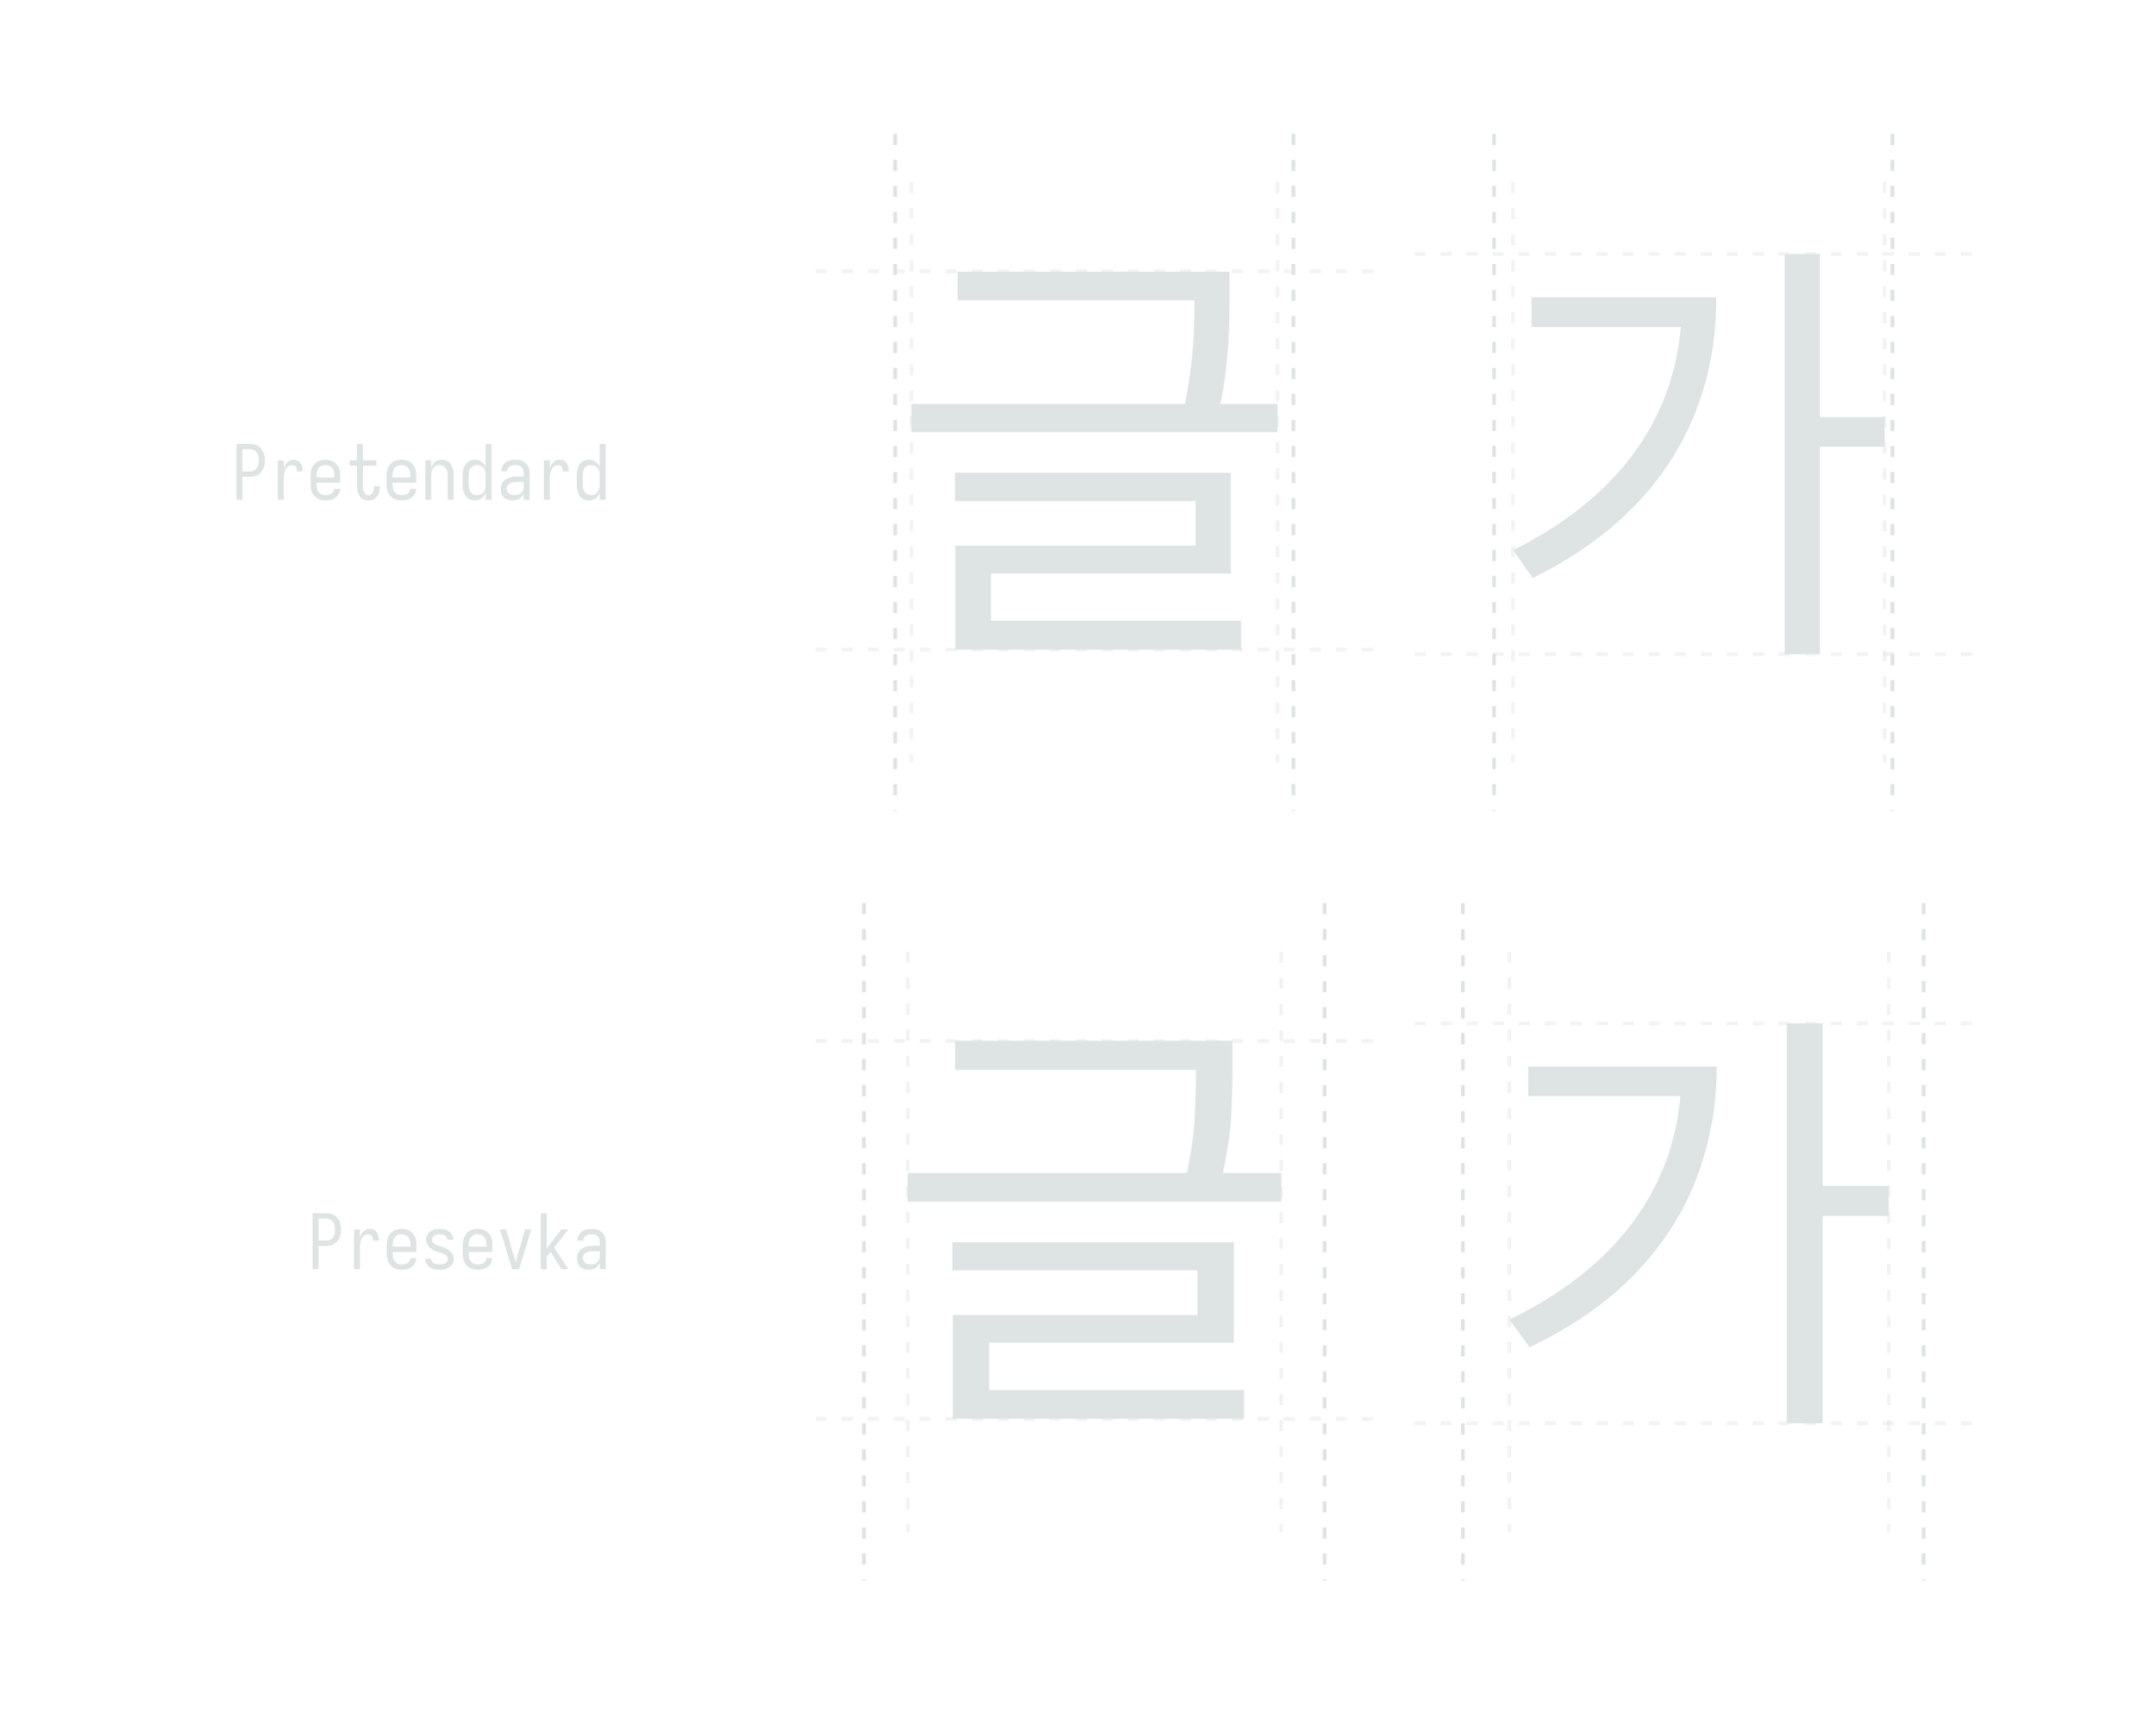
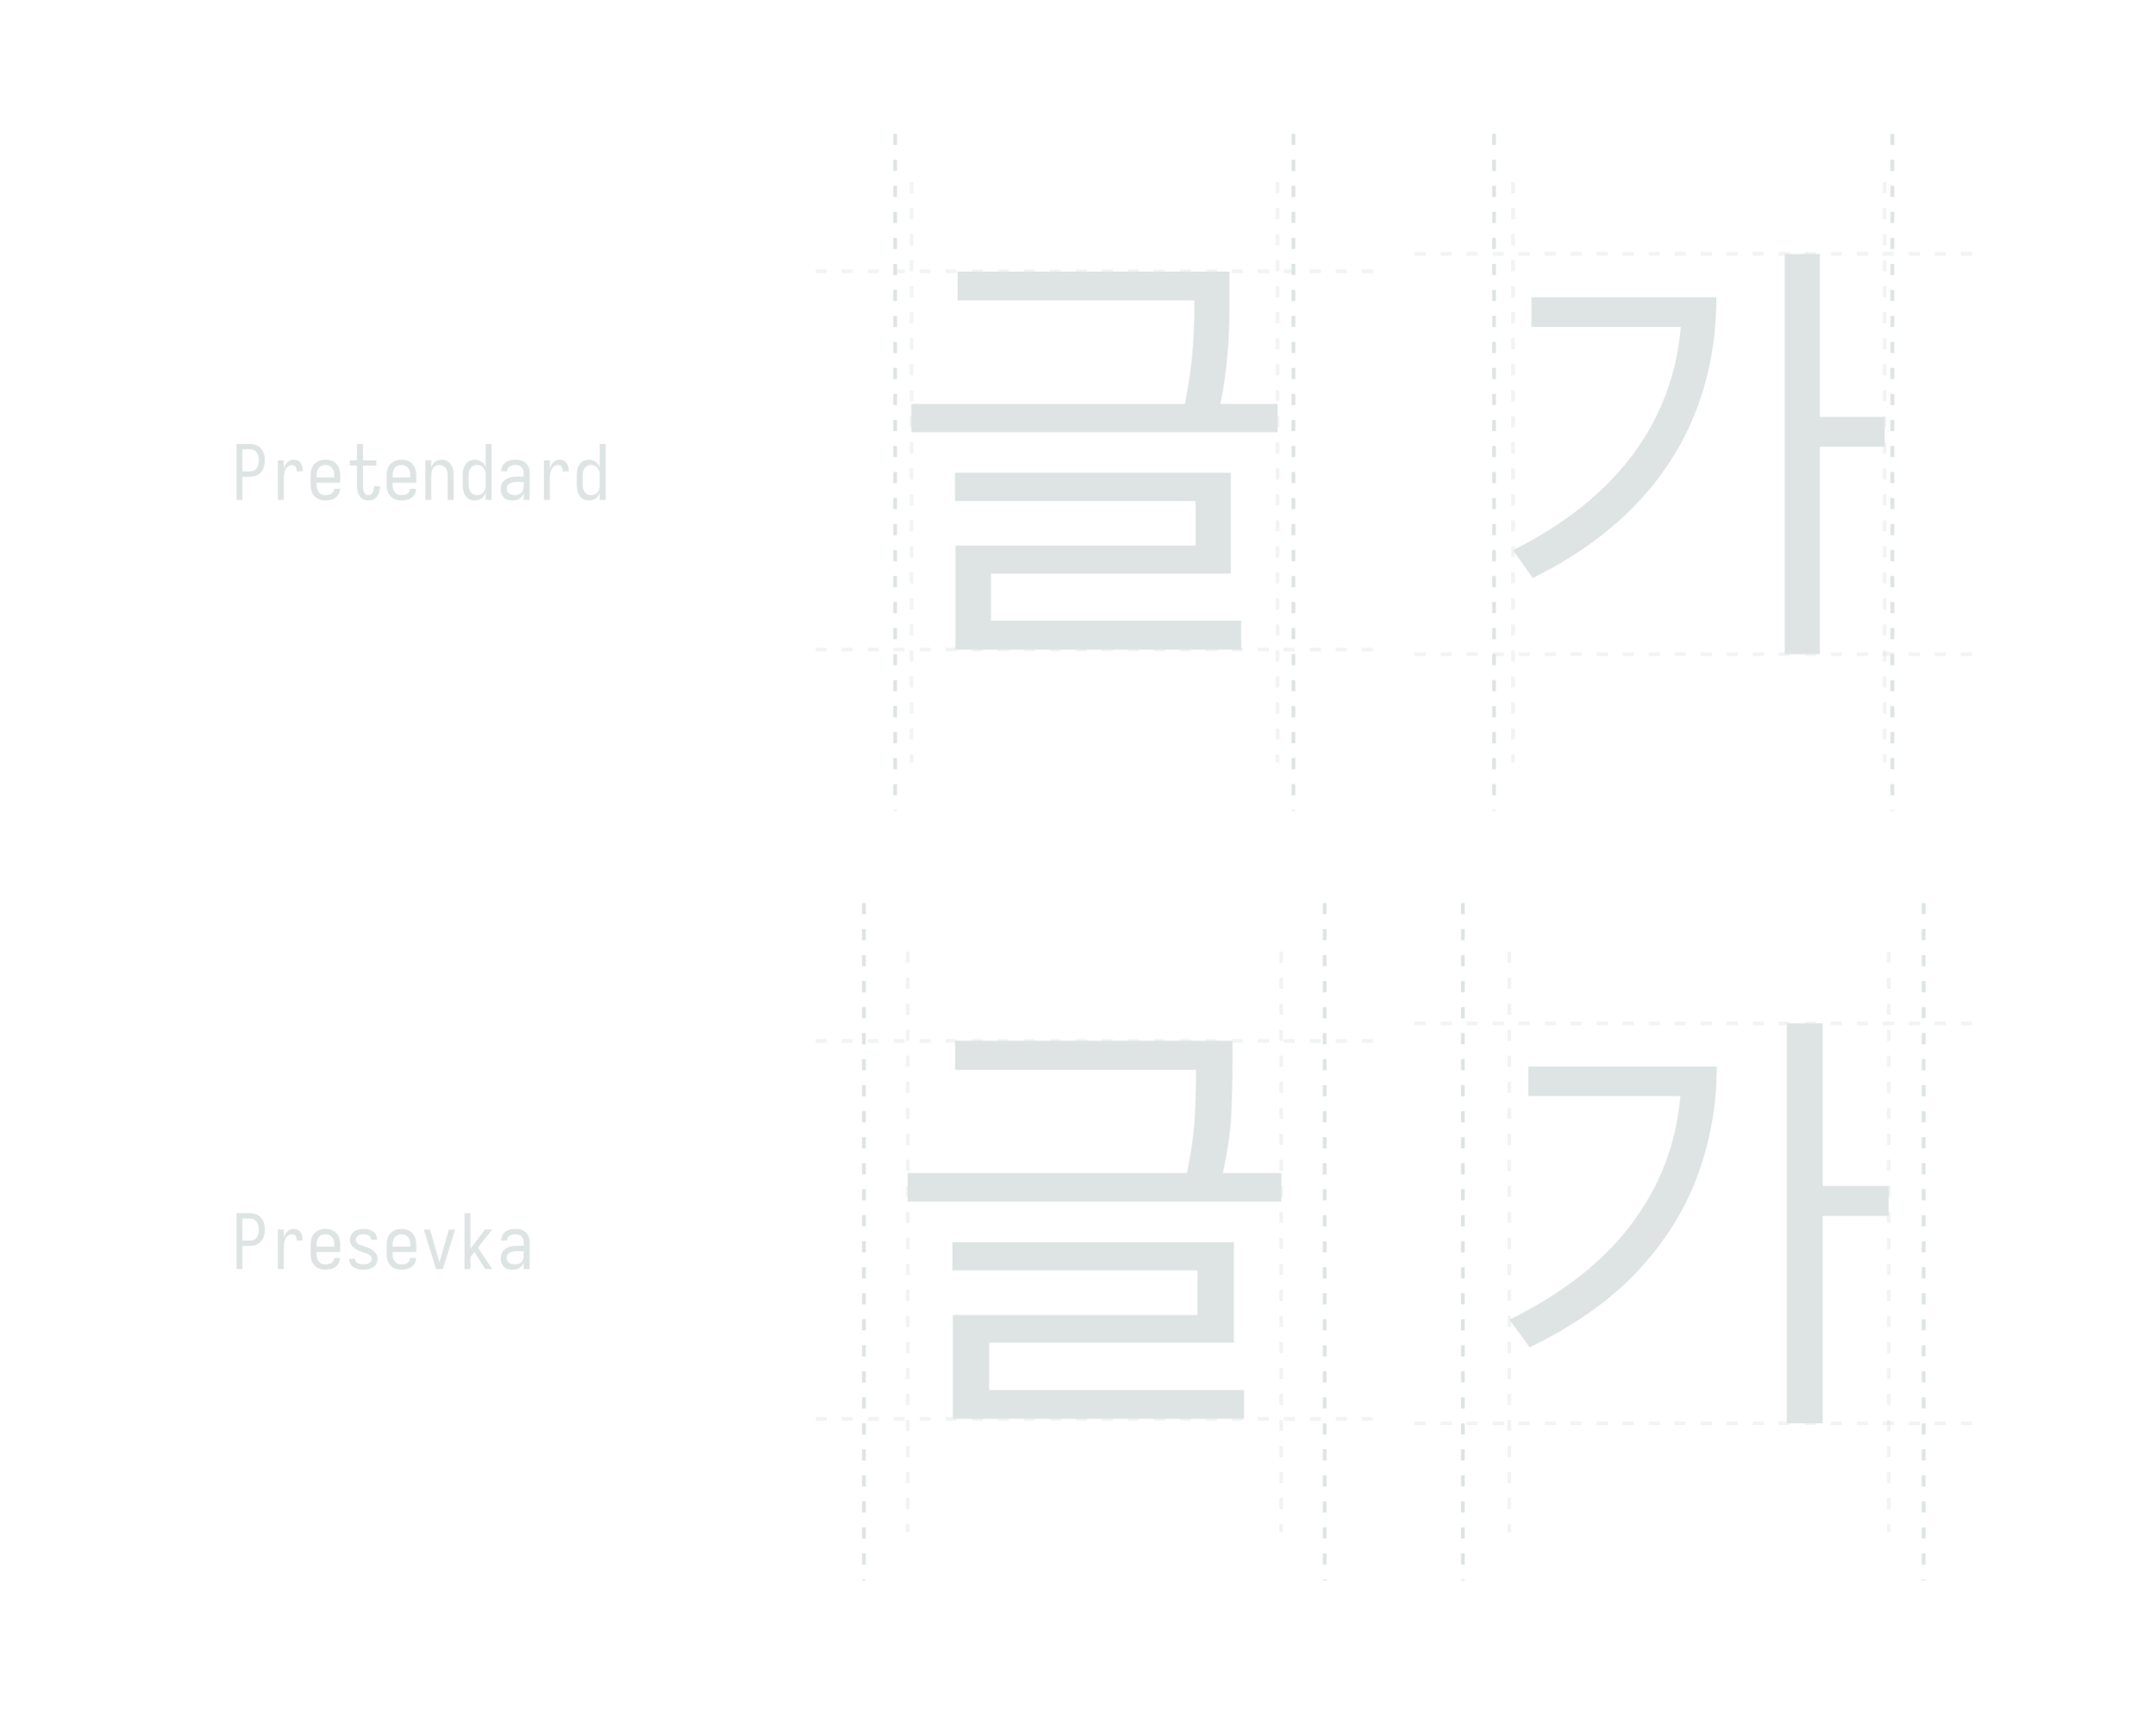
<svg xmlns="http://www.w3.org/2000/svg" width="580" height="461" viewBox="0 0 580 461" role="img" aria-label="Pretendard와 Presevka의 한글 칸 비교">
  <g transform="translate(240.9 166.2) scale(0.06055 -0.06055)">
    <path fill="#dee4e3" d="M1486.0 1538H278.0V1410H1330.0C1330.0 1294 1328.0 1148 1288.0 950H72.0V824H1700.0V950H1446.0C1486.0 1151 1486.0 1303 1486.0 1424ZM1492.0 644H266.0V518H1336.0V320H268.0V-142H1538.0V-14H426.0V196H1492.0Z" />
  </g>
  <line x1="219.5" y1="73.0" x2="369.5" y2="73.0" stroke="#dee4e3" stroke-width="1" stroke-opacity="0.42" stroke-dasharray="3 4" />
  <line x1="219.5" y1="174.8" x2="369.5" y2="174.8" stroke="#dee4e3" stroke-width="1" stroke-opacity="0.42" stroke-dasharray="3 4" />
  <line x1="245.3" y1="49.0" x2="245.3" y2="205.2" stroke="#dee4e3" stroke-width="1" stroke-opacity="0.42" stroke-dasharray="3 4" />
  <line x1="343.8" y1="49.0" x2="343.8" y2="205.2" stroke="#dee4e3" stroke-width="1" stroke-opacity="0.42" stroke-dasharray="3 4" />
  <line x1="240.9" y1="36.0" x2="240.9" y2="218.2" stroke="#dee4e3" stroke-width="1" stroke-dasharray="3 4" />
  <line x1="348.1" y1="36.0" x2="348.1" y2="218.2" stroke="#dee4e3" stroke-width="1" stroke-dasharray="3 4" />
  <g transform="translate(402.1 166.2) scale(0.06055 -0.06055)">
    <path fill="#dee4e3" d="M1448.0 1616H1292.0V-162H1448.0V760H1736.0V892H1448.0ZM988.0 1424H166.0V1292H830.0C794.0 871 544.0 529 84.0 300L172.0 176C752.0 462 988.0 920 988.0 1424Z" />
  </g>
  <line x1="380.7" y1="68.3" x2="530.7" y2="68.3" stroke="#dee4e3" stroke-width="1" stroke-opacity="0.42" stroke-dasharray="3 4" />
  <line x1="380.7" y1="176.0" x2="530.7" y2="176.0" stroke="#dee4e3" stroke-width="1" stroke-opacity="0.42" stroke-dasharray="3 4" />
  <line x1="407.2" y1="49.0" x2="407.2" y2="205.2" stroke="#dee4e3" stroke-width="1" stroke-opacity="0.42" stroke-dasharray="3 4" />
  <line x1="507.2" y1="49.0" x2="507.2" y2="205.2" stroke="#dee4e3" stroke-width="1" stroke-opacity="0.42" stroke-dasharray="3 4" />
  <line x1="402.1" y1="36.0" x2="402.1" y2="218.2" stroke="#dee4e3" stroke-width="1" stroke-dasharray="3 4" />
  <line x1="509.3" y1="36.0" x2="509.3" y2="218.2" stroke="#dee4e3" stroke-width="1" stroke-dasharray="3 4" />
  <g transform="translate(62.0 134.5) scale(0.02046 -0.02046)">
    <path fill="#dee4e3" d="M80.0 0V735H256.0Q283.0 735 310.5 729.5Q338.0 724 362.0 710.0Q386.0 696 404.0 674.5Q422.0 653 433.0 627.5Q444.0 602 448.0 574.5Q452.0 547 452.0 520Q452.0 492 448.0 464.5Q444.0 437 433.0 411.5Q422.0 386 404.0 364.5Q386.0 343 362.0 329.0Q338.0 315 310.5 309.5Q283.0 304 256.0 304H158.0V0ZM158.0 374H256.0Q274.0 374 291.0 378.5Q308.0 383 322.5 393.0Q337.0 403 347.5 418.0Q358.0 433 364.0 449.5Q370.0 466 372.0 484.0Q374.0 502 374.0 520Q374.0 537 372.0 555.0Q370.0 573 364.0 589.5Q358.0 606 347.5 621.0Q337.0 636 322.5 646.0Q308.0 656 291.0 660.5Q274.0 665 256.0 665H158.0ZM624.0 0V520H702.0V408Q708.0 431 718.5 452.5Q729.0 474 745.0 491.5Q761.0 509 783.0 518.5Q805.0 528 829.0 528Q848.0 528 866.0 523.5Q884.0 519 899.5 508.5Q915.0 498 925.0 482.0Q935.0 466 941.0 448.5Q947.0 431 949.0 412.5Q951.0 394 951.0 375H873.0Q873.0 390 870.5 404.5Q868.0 419 860.5 432.0Q853.0 445 839.5 451.5Q826.0 458 811.0 458Q791.0 458 772.5 449.5Q754.0 441 741.5 426.0Q729.0 411 721.0 392.5Q713.0 374 709.0 354.5Q705.0 335 703.5 315.0Q702.0 295 702.0 276V0ZM1250.0 -8Q1223.0 -8 1196.5 -2.5Q1170.0 3 1146.5 16.0Q1123.0 29 1104.5 49.5Q1086.0 70 1075.0 94.5Q1064.0 119 1060.0 146.0Q1056.0 173 1056.0 200V320Q1056.0 347 1060.0 374.0Q1064.0 401 1075.0 425.5Q1086.0 450 1104.5 470.5Q1123.0 491 1146.5 504.0Q1170.0 517 1196.5 522.5Q1223.0 528 1250.0 528Q1277.0 528 1303.5 522.5Q1330.0 517 1353.5 504.0Q1377.0 491 1395.5 470.5Q1414.0 450 1425.0 425.5Q1436.0 401 1440.0 374.0Q1444.0 347 1444.0 320V225H1134.0V200Q1134.0 183 1136.0 166.0Q1138.0 149 1144.0 133.0Q1150.0 117 1160.5 103.0Q1171.0 89 1185.0 79.5Q1199.0 70 1216.0 66.0Q1233.0 62 1250.0 62Q1270.0 62 1289.5 65.5Q1309.0 69 1326.0 79.5Q1343.0 90 1353.5 107.5Q1364.0 125 1364.0 145H1442.0Q1442.0 122 1434.5 100.0Q1427.0 78 1413.5 59.5Q1400.0 41 1381.0 27.5Q1362.0 14 1340.5 6.0Q1319.0 -2 1296.0 -5.0Q1273.0 -8 1250.0 -8ZM1366.0 295V320Q1366.0 337 1364.0 354.0Q1362.0 371 1356.0 387.0Q1350.0 403 1339.5 417.0Q1329.0 431 1315.0 440.5Q1301.0 450 1284.0 454.0Q1267.0 458 1250.0 458Q1233.0 458 1216.0 454.0Q1199.0 450 1185.0 440.5Q1171.0 431 1160.5 417.0Q1150.0 403 1144.0 387.0Q1138.0 371 1136.0 354.0Q1134.0 337 1134.0 320V295ZM1816.0 -8Q1794.0 -8 1771.5 -2.0Q1749.0 4 1730.5 17.0Q1712.0 30 1699.5 49.0Q1687.0 68 1679.5 89.5Q1672.0 111 1669.0 133.5Q1666.0 156 1666.0 179V450H1570.0V520H1666.0V735H1744.0V520H1920.0V450H1744.0V179Q1744.0 166 1745.0 153.0Q1746.0 140 1749.0 127.5Q1752.0 115 1757.0 103.5Q1762.0 92 1770.5 82.0Q1779.0 72 1791.0 67.0Q1803.0 62 1816.0 62Q1829.0 62 1840.5 67.0Q1852.0 72 1860.5 81.0Q1869.0 90 1874.5 101.5Q1880.0 113 1883.0 125.0Q1886.0 137 1887.5 149.5Q1889.0 162 1889.0 174V180H1967.0V171Q1967.0 149 1963.0 127.0Q1959.0 105 1951.5 84.5Q1944.0 64 1931.0 46.0Q1918.0 28 1900.0 15.5Q1882.0 3 1860.0 -2.5Q1838.0 -8 1816.0 -8ZM2250.0 -8Q2223.0 -8 2196.5 -2.5Q2170.0 3 2146.5 16.0Q2123.0 29 2104.5 49.5Q2086.0 70 2075.0 94.5Q2064.0 119 2060.0 146.0Q2056.0 173 2056.0 200V320Q2056.0 347 2060.0 374.0Q2064.0 401 2075.0 425.5Q2086.0 450 2104.5 470.5Q2123.0 491 2146.5 504.0Q2170.0 517 2196.5 522.5Q2223.0 528 2250.0 528Q2277.0 528 2303.5 522.5Q2330.0 517 2353.5 504.0Q2377.0 491 2395.5 470.5Q2414.0 450 2425.0 425.5Q2436.0 401 2440.0 374.0Q2444.0 347 2444.0 320V225H2134.0V200Q2134.0 183 2136.0 166.0Q2138.0 149 2144.0 133.0Q2150.0 117 2160.5 103.0Q2171.0 89 2185.0 79.5Q2199.0 70 2216.0 66.0Q2233.0 62 2250.0 62Q2270.0 62 2289.5 65.5Q2309.0 69 2326.0 79.5Q2343.0 90 2353.5 107.5Q2364.0 125 2364.0 145H2442.0Q2442.0 122 2434.5 100.0Q2427.0 78 2413.5 59.5Q2400.0 41 2381.0 27.5Q2362.0 14 2340.5 6.0Q2319.0 -2 2296.0 -5.0Q2273.0 -8 2250.0 -8ZM2366.0 295V320Q2366.0 337 2364.0 354.0Q2362.0 371 2356.0 387.0Q2350.0 403 2339.5 417.0Q2329.0 431 2315.0 440.5Q2301.0 450 2284.0 454.0Q2267.0 458 2250.0 458Q2233.0 458 2216.0 454.0Q2199.0 450 2185.0 440.5Q2171.0 431 2160.5 417.0Q2150.0 403 2144.0 387.0Q2138.0 371 2136.0 354.0Q2134.0 337 2134.0 320V295ZM2564.0 0V520H2642.0V425Q2650.0 447 2662.5 467.0Q2675.0 487 2693.5 501.0Q2712.0 515 2735.0 521.5Q2758.0 528 2781.0 528Q2806.0 528 2829.5 521.0Q2853.0 514 2872.0 498.0Q2891.0 482 2903.5 461.0Q2916.0 440 2923.5 416.5Q2931.0 393 2933.5 368.5Q2936.0 344 2936.0 320V0H2858.0V320Q2858.0 337 2856.0 353.5Q2854.0 370 2849.0 385.5Q2844.0 401 2834.5 415.0Q2825.0 429 2812.0 439.0Q2799.0 449 2783.0 453.5Q2767.0 458 2750.0 458Q2733.0 458 2717.0 453.5Q2701.0 449 2688.0 439.0Q2675.0 429 2665.5 415.0Q2656.0 401 2651.0 385.5Q2646.0 370 2644.0 353.5Q2642.0 337 2642.0 320V0ZM3436.0 0H3358.0V96Q3350.0 73 3336.5 53.0Q3323.0 33 3304.0 19.0Q3285.0 5 3262.0 -1.5Q3239.0 -8 3215.0 -8Q3190.0 -8 3166.0 -1.0Q3142.0 6 3122.5 21.5Q3103.0 37 3090.0 58.0Q3077.0 79 3069.0 102.5Q3061.0 126 3058.5 150.5Q3056.0 175 3056.0 200V320Q3056.0 345 3058.5 369.5Q3061.0 394 3069.0 417.5Q3077.0 441 3090.0 462.0Q3103.0 483 3122.5 498.5Q3142.0 514 3166.0 521.0Q3190.0 528 3215.0 528Q3239.0 528 3262.0 521.5Q3285.0 515 3304.0 501.0Q3323.0 487 3336.5 467.0Q3350.0 447 3358.0 424V735H3436.0ZM3358.0 200V320Q3358.0 337 3356.0 353.5Q3354.0 370 3348.5 386.0Q3343.0 402 3333.0 416.0Q3323.0 430 3309.5 440.0Q3296.0 450 3279.5 454.0Q3263.0 458 3246.0 458Q3229.0 458 3212.5 454.0Q3196.0 450 3182.5 440.0Q3169.0 430 3159.0 416.0Q3149.0 402 3143.5 386.0Q3138.0 370 3136.0 353.5Q3134.0 337 3134.0 320V200Q3134.0 183 3136.0 166.5Q3138.0 150 3143.5 134.0Q3149.0 118 3159.0 104.0Q3169.0 90 3182.5 80.0Q3196.0 70 3212.5 66.0Q3229.0 62 3246.0 62Q3263.0 62 3279.5 66.0Q3296.0 70 3309.5 80.0Q3323.0 90 3333.0 104.0Q3343.0 118 3348.5 134.0Q3354.0 150 3356.0 166.5Q3358.0 183 3358.0 200ZM3936.0 0H3858.0V86Q3850.0 65 3835.5 46.5Q3821.0 28 3802.0 15.0Q3783.0 2 3760.0 -3.0Q3737.0 -8 3714.0 -8Q3684.0 -8 3653.5 0.0Q3623.0 8 3600.0 28.5Q3577.0 49 3566.5 78.5Q3556.0 108 3556.0 139Q3556.0 164 3562.5 189.5Q3569.0 215 3584.5 235.0Q3600.0 255 3622.0 269.0Q3644.0 283 3668.0 291.5Q3692.0 300 3717.5 303.0Q3743.0 306 3769.0 306H3858.0V354Q3858.0 375 3851.0 396.0Q3844.0 417 3828.5 431.5Q3813.0 446 3791.5 452.0Q3770.0 458 3749.0 458Q3730.0 458 3711.0 454.5Q3692.0 451 3675.5 440.5Q3659.0 430 3649.5 413.0Q3640.0 396 3640.0 377V375H3562.0V378Q3562.0 401 3569.0 422.5Q3576.0 444 3589.0 462.5Q3602.0 481 3620.5 494.0Q3639.0 507 3660.5 514.5Q3682.0 522 3704.0 525.0Q3726.0 528 3749.0 528Q3773.0 528 3797.0 524.5Q3821.0 521 3843.5 511.0Q3866.0 501 3884.5 484.5Q3903.0 468 3914.5 447.0Q3926.0 426 3931.0 402.0Q3936.0 378 3936.0 354ZM3858.0 236H3769.0Q3753.0 236 3738.0 234.5Q3723.0 233 3708.5 229.0Q3694.0 225 3680.0 218.5Q3666.0 212 3655.0 201.5Q3644.0 191 3639.0 176.0Q3634.0 161 3634.0 146Q3634.0 126 3643.5 108.0Q3653.0 90 3669.5 79.5Q3686.0 69 3706.0 65.5Q3726.0 62 3745.0 62Q3769.0 62 3791.5 69.5Q3814.0 77 3829.5 94.0Q3845.0 111 3851.5 134.0Q3858.0 157 3858.0 180ZM4124.0 0V520H4202.0V408Q4208.0 431 4218.5 452.5Q4229.0 474 4245.0 491.5Q4261.0 509 4283.0 518.5Q4305.0 528 4329.0 528Q4348.0 528 4366.0 523.5Q4384.0 519 4399.5 508.5Q4415.0 498 4425.0 482.0Q4435.0 466 4441.0 448.5Q4447.0 431 4449.0 412.5Q4451.0 394 4451.0 375H4373.0Q4373.0 390 4370.5 404.5Q4368.0 419 4360.5 432.0Q4353.0 445 4339.5 451.5Q4326.0 458 4311.0 458Q4291.0 458 4272.5 449.5Q4254.0 441 4241.5 426.0Q4229.0 411 4221.0 392.5Q4213.0 374 4209.0 354.5Q4205.0 335 4203.5 315.0Q4202.0 295 4202.0 276V0ZM4936.0 0H4858.0V96Q4850.0 73 4836.5 53.0Q4823.0 33 4804.0 19.0Q4785.0 5 4762.0 -1.5Q4739.0 -8 4715.0 -8Q4690.0 -8 4666.0 -1.0Q4642.0 6 4622.5 21.5Q4603.0 37 4590.0 58.0Q4577.0 79 4569.0 102.5Q4561.0 126 4558.5 150.5Q4556.0 175 4556.0 200V320Q4556.0 345 4558.5 369.5Q4561.0 394 4569.0 417.5Q4577.0 441 4590.0 462.0Q4603.0 483 4622.5 498.5Q4642.0 514 4666.0 521.0Q4690.0 528 4715.0 528Q4739.0 528 4762.0 521.5Q4785.0 515 4804.0 501.0Q4823.0 487 4836.5 467.0Q4850.0 447 4858.0 424V735H4936.0ZM4858.0 200V320Q4858.0 337 4856.0 353.5Q4854.0 370 4848.5 386.0Q4843.0 402 4833.0 416.0Q4823.0 430 4809.5 440.0Q4796.0 450 4779.5 454.0Q4763.0 458 4746.0 458Q4729.0 458 4712.5 454.0Q4696.0 450 4682.5 440.0Q4669.0 430 4659.0 416.0Q4649.0 402 4643.5 386.0Q4638.0 370 4636.0 353.5Q4634.0 337 4634.0 320V200Q4634.0 183 4636.0 166.5Q4638.0 150 4643.5 134.0Q4649.0 118 4659.0 104.0Q4669.0 90 4682.5 80.0Q4696.0 70 4712.5 66.0Q4729.0 62 4746.0 62Q4763.0 62 4779.5 66.0Q4796.0 70 4809.5 80.0Q4823.0 90 4833.0 104.0Q4843.0 118 4848.5 134.0Q4854.0 150 4856.0 166.5Q4858.0 183 4858.0 200Z" />
  </g>
  <g transform="translate(232.5 373.2) scale(0.124 -0.124)">
    <path fill="#dee4e3" d="M800.0 751V695Q800.0 651 797.5 594.5Q795.0 538 779.0 464H906.0V402H95.0V464H701.0Q716.0 537 718.5 591.5Q721.0 646 721.0 688H198.0V751ZM803.0 314V96H272.0V-7H825.0V-69H193.0V156H724.0V253H192.0V314Z" />
  </g>
  <line x1="219.5" y1="280.1" x2="369.5" y2="280.1" stroke="#dee4e3" stroke-width="1" stroke-opacity="0.42" stroke-dasharray="3 4" />
  <line x1="219.5" y1="381.8" x2="369.5" y2="381.8" stroke="#dee4e3" stroke-width="1" stroke-opacity="0.42" stroke-dasharray="3 4" />
  <line x1="244.3" y1="256.1" x2="244.3" y2="412.3" stroke="#dee4e3" stroke-width="1" stroke-opacity="0.42" stroke-dasharray="3 4" />
  <line x1="344.8" y1="256.1" x2="344.8" y2="412.3" stroke="#dee4e3" stroke-width="1" stroke-opacity="0.42" stroke-dasharray="3 4" />
  <line x1="232.5" y1="243.0" x2="232.5" y2="425.3" stroke="#dee4e3" stroke-width="1" stroke-dasharray="3 4" />
  <line x1="356.5" y1="243.0" x2="356.5" y2="425.3" stroke="#dee4e3" stroke-width="1" stroke-dasharray="3 4" />
  <g transform="translate(393.7 373.2) scale(0.124 -0.124)">
    <path fill="#dee4e3" d="M781.0 789V436H924.0V371H781.0V-79H703.0V789ZM551.0 695Q551.0 572 509.5 459.0Q468.0 346 379.0 251.0Q290.0 156 145.0 86L101.0 146Q273.0 230 366.0 353.5Q459.0 477 472.0 631H142.0V695Z" />
  </g>
  <line x1="380.7" y1="275.4" x2="530.7" y2="275.4" stroke="#dee4e3" stroke-width="1" stroke-opacity="0.42" stroke-dasharray="3 4" />
  <line x1="380.7" y1="383.0" x2="530.7" y2="383.0" stroke="#dee4e3" stroke-width="1" stroke-opacity="0.42" stroke-dasharray="3 4" />
  <line x1="406.2" y1="256.1" x2="406.2" y2="412.3" stroke="#dee4e3" stroke-width="1" stroke-opacity="0.42" stroke-dasharray="3 4" />
  <line x1="508.3" y1="256.1" x2="508.3" y2="412.3" stroke="#dee4e3" stroke-width="1" stroke-opacity="0.42" stroke-dasharray="3 4" />
  <line x1="393.7" y1="243.0" x2="393.7" y2="425.3" stroke="#dee4e3" stroke-width="1" stroke-dasharray="3 4" />
  <line x1="517.7" y1="243.0" x2="517.7" y2="425.3" stroke="#dee4e3" stroke-width="1" stroke-dasharray="3 4" />
-   <g transform="translate(82.5 341.5) scale(0.02046 -0.02046)">
+   <g transform="translate(62.0 341.5) scale(0.02046 -0.02046)">
    <path fill="#dee4e3" d="M80.0 0V735H256.0Q283.0 735 310.5 729.5Q338.0 724 362.0 710.0Q386.0 696 404.0 674.5Q422.0 653 433.0 627.5Q444.0 602 448.0 574.5Q452.0 547 452.0 520Q452.0 492 448.0 464.5Q444.0 437 433.0 411.5Q422.0 386 404.0 364.5Q386.0 343 362.0 329.0Q338.0 315 310.5 309.5Q283.0 304 256.0 304H158.0V0ZM158.0 374H256.0Q274.0 374 291.0 378.5Q308.0 383 322.5 393.0Q337.0 403 347.5 418.0Q358.0 433 364.0 449.5Q370.0 466 372.0 484.0Q374.0 502 374.0 520Q374.0 537 372.0 555.0Q370.0 573 364.0 589.5Q358.0 606 347.5 621.0Q337.0 636 322.5 646.0Q308.0 656 291.0 660.5Q274.0 665 256.0 665H158.0ZM624.0 0V520H702.0V408Q708.0 431 718.5 452.5Q729.0 474 745.0 491.5Q761.0 509 783.0 518.5Q805.0 528 829.0 528Q848.0 528 866.0 523.5Q884.0 519 899.5 508.5Q915.0 498 925.0 482.0Q935.0 466 941.0 448.5Q947.0 431 949.0 412.5Q951.0 394 951.0 375H873.0Q873.0 390 870.5 404.5Q868.0 419 860.5 432.0Q853.0 445 839.5 451.5Q826.0 458 811.0 458Q791.0 458 772.5 449.5Q754.0 441 741.5 426.0Q729.0 411 721.0 392.5Q713.0 374 709.0 354.5Q705.0 335 703.5 315.0Q702.0 295 702.0 276V0ZM1250.0 -8Q1223.0 -8 1196.5 -2.5Q1170.0 3 1146.5 16.0Q1123.0 29 1104.5 49.5Q1086.0 70 1075.0 94.5Q1064.0 119 1060.0 146.0Q1056.0 173 1056.0 200V320Q1056.0 347 1060.0 374.0Q1064.0 401 1075.0 425.5Q1086.0 450 1104.5 470.5Q1123.0 491 1146.5 504.0Q1170.0 517 1196.5 522.5Q1223.0 528 1250.0 528Q1277.0 528 1303.5 522.5Q1330.0 517 1353.5 504.0Q1377.0 491 1395.5 470.5Q1414.0 450 1425.0 425.5Q1436.0 401 1440.0 374.0Q1444.0 347 1444.0 320V225H1134.0V200Q1134.0 183 1136.0 166.0Q1138.0 149 1144.0 133.0Q1150.0 117 1160.5 103.0Q1171.0 89 1185.0 79.5Q1199.0 70 1216.0 66.0Q1233.0 62 1250.0 62Q1270.0 62 1289.5 65.5Q1309.0 69 1326.0 79.5Q1343.0 90 1353.5 107.5Q1364.0 125 1364.0 145H1442.0Q1442.0 122 1434.5 100.0Q1427.0 78 1413.5 59.5Q1400.0 41 1381.0 27.5Q1362.0 14 1340.5 6.0Q1319.0 -2 1296.0 -5.0Q1273.0 -8 1250.0 -8ZM1366.0 295V320Q1366.0 337 1364.0 354.0Q1362.0 371 1356.0 387.0Q1350.0 403 1339.5 417.0Q1329.0 431 1315.0 440.5Q1301.0 450 1284.0 454.0Q1267.0 458 1250.0 458Q1233.0 458 1216.0 454.0Q1199.0 450 1185.0 440.5Q1171.0 431 1160.5 417.0Q1150.0 403 1144.0 387.0Q1138.0 371 1136.0 354.0Q1134.0 337 1134.0 320V295ZM1749.0 -8Q1727.0 -8 1705.5 -5.5Q1684.0 -3 1663.0 3.5Q1642.0 10 1623.5 21.5Q1605.0 33 1591.0 49.5Q1577.0 66 1569.5 87.0Q1562.0 108 1562.0 130V135H1640.0V132Q1640.0 114 1651.0 99.0Q1662.0 84 1678.5 75.5Q1695.0 67 1713.0 64.5Q1731.0 62 1749.0 62Q1767.0 62 1785.5 65.0Q1804.0 68 1820.0 76.0Q1836.0 84 1847.5 99.5Q1859.0 115 1859.0 133Q1859.0 151 1849.0 165.5Q1839.0 180 1824.5 189.5Q1810.0 199 1794.0 205.0Q1778.0 211 1761.5 216.0Q1745.0 221 1728.5 226.5Q1712.0 232 1696.0 238.5Q1680.0 245 1665.0 253.0Q1650.0 261 1636.0 271.5Q1622.0 282 1610.0 294.5Q1598.0 307 1589.5 321.5Q1581.0 336 1576.5 353.0Q1572.0 370 1572.0 387Q1572.0 408 1578.5 429.0Q1585.0 450 1598.0 467.0Q1611.0 484 1629.0 496.0Q1647.0 508 1667.0 515.5Q1687.0 523 1708.5 525.5Q1730.0 528 1751.0 528Q1772.0 528 1793.0 525.5Q1814.0 523 1834.0 516.0Q1854.0 509 1872.0 497.5Q1890.0 486 1903.0 469.5Q1916.0 453 1923.0 432.5Q1930.0 412 1930.0 391V385H1852.0V388Q1852.0 405 1842.5 420.0Q1833.0 435 1818.0 443.5Q1803.0 452 1785.5 455.0Q1768.0 458 1751.0 458Q1734.0 458 1716.5 455.0Q1699.0 452 1684.0 443.5Q1669.0 435 1659.0 419.5Q1649.0 404 1649.0 387Q1649.0 370 1659.0 355.0Q1669.0 340 1683.0 330.5Q1697.0 321 1713.5 315.0Q1730.0 309 1746.5 304.0Q1763.0 299 1779.0 293.5Q1795.0 288 1811.0 281.5Q1827.0 275 1842.5 267.0Q1858.0 259 1871.5 249.0Q1885.0 239 1897.0 226.5Q1909.0 214 1918.0 199.0Q1927.0 184 1931.5 167.5Q1936.0 151 1936.0 133Q1936.0 111 1928.5 90.0Q1921.0 69 1907.5 52.0Q1894.0 35 1875.0 23.0Q1856.0 11 1835.5 4.0Q1815.0 -3 1793.0 -5.5Q1771.0 -8 1749.0 -8ZM2250.0 -8Q2223.0 -8 2196.5 -2.5Q2170.0 3 2146.5 16.0Q2123.0 29 2104.5 49.5Q2086.0 70 2075.0 94.5Q2064.0 119 2060.0 146.0Q2056.0 173 2056.0 200V320Q2056.0 347 2060.0 374.0Q2064.0 401 2075.0 425.5Q2086.0 450 2104.5 470.5Q2123.0 491 2146.5 504.0Q2170.0 517 2196.5 522.5Q2223.0 528 2250.0 528Q2277.0 528 2303.5 522.5Q2330.0 517 2353.5 504.0Q2377.0 491 2395.5 470.5Q2414.0 450 2425.0 425.5Q2436.0 401 2440.0 374.0Q2444.0 347 2444.0 320V225H2134.0V200Q2134.0 183 2136.0 166.0Q2138.0 149 2144.0 133.0Q2150.0 117 2160.5 103.0Q2171.0 89 2185.0 79.5Q2199.0 70 2216.0 66.0Q2233.0 62 2250.0 62Q2270.0 62 2289.5 65.5Q2309.0 69 2326.0 79.5Q2343.0 90 2353.5 107.5Q2364.0 125 2364.0 145H2442.0Q2442.0 122 2434.5 100.0Q2427.0 78 2413.5 59.5Q2400.0 41 2381.0 27.5Q2362.0 14 2340.5 6.0Q2319.0 -2 2296.0 -5.0Q2273.0 -8 2250.0 -8ZM2366.0 295V320Q2366.0 337 2364.0 354.0Q2362.0 371 2356.0 387.0Q2350.0 403 2339.5 417.0Q2329.0 431 2315.0 440.5Q2301.0 450 2284.0 454.0Q2267.0 458 2250.0 458Q2233.0 458 2216.0 454.0Q2199.0 450 2185.0 440.5Q2171.0 431 2160.5 417.0Q2150.0 403 2144.0 387.0Q2138.0 371 2136.0 354.0Q2134.0 337 2134.0 320V295ZM2705.0 0 2544.0 520H2626.0L2726.0 173Q2732.0 152 2738.0 131.0Q2744.0 110 2750.0 89Q2756.0 110 2762.0 131.0Q2768.0 152 2774.0 173L2874.0 520H2956.0L2795.0 0ZM3080.0 0V735H3157.0V269L3349.0 520H3443.0L3256.0 283L3443.0 0H3353.0L3210.0 225L3157.0 158V0ZM3936.0 0H3858.0V86Q3850.0 65 3835.5 46.5Q3821.0 28 3802.0 15.0Q3783.0 2 3760.0 -3.0Q3737.0 -8 3714.0 -8Q3684.0 -8 3653.5 0.0Q3623.0 8 3600.0 28.5Q3577.0 49 3566.5 78.5Q3556.0 108 3556.0 139Q3556.0 164 3562.5 189.5Q3569.0 215 3584.5 235.0Q3600.0 255 3622.0 269.0Q3644.0 283 3668.0 291.5Q3692.0 300 3717.5 303.0Q3743.0 306 3769.0 306H3858.0V354Q3858.0 375 3851.0 396.0Q3844.0 417 3828.5 431.5Q3813.0 446 3791.5 452.0Q3770.0 458 3749.0 458Q3730.0 458 3711.0 454.5Q3692.0 451 3675.5 440.5Q3659.0 430 3649.5 413.0Q3640.0 396 3640.0 377V375H3562.0V378Q3562.0 401 3569.0 422.5Q3576.0 444 3589.0 462.5Q3602.0 481 3620.5 494.0Q3639.0 507 3660.5 514.5Q3682.0 522 3704.0 525.0Q3726.0 528 3749.0 528Q3773.0 528 3797.0 524.5Q3821.0 521 3843.5 511.0Q3866.0 501 3884.5 484.5Q3903.0 468 3914.5 447.0Q3926.0 426 3931.0 402.0Q3936.0 378 3936.0 354ZM3858.0 236H3769.0Q3753.0 236 3738.0 234.5Q3723.0 233 3708.5 229.0Q3694.0 225 3680.0 218.5Q3666.0 212 3655.0 201.5Q3644.0 191 3639.0 176.0Q3634.0 161 3634.0 146Q3634.0 126 3643.5 108.0Q3653.0 90 3669.5 79.5Q3686.0 69 3706.0 65.5Q3726.0 62 3745.0 62Q3769.0 62 3791.5 69.5Q3814.0 77 3829.5 94.0Q3845.0 111 3851.5 134.0Q3858.0 157 3858.0 180Z" />
  </g>
</svg>
